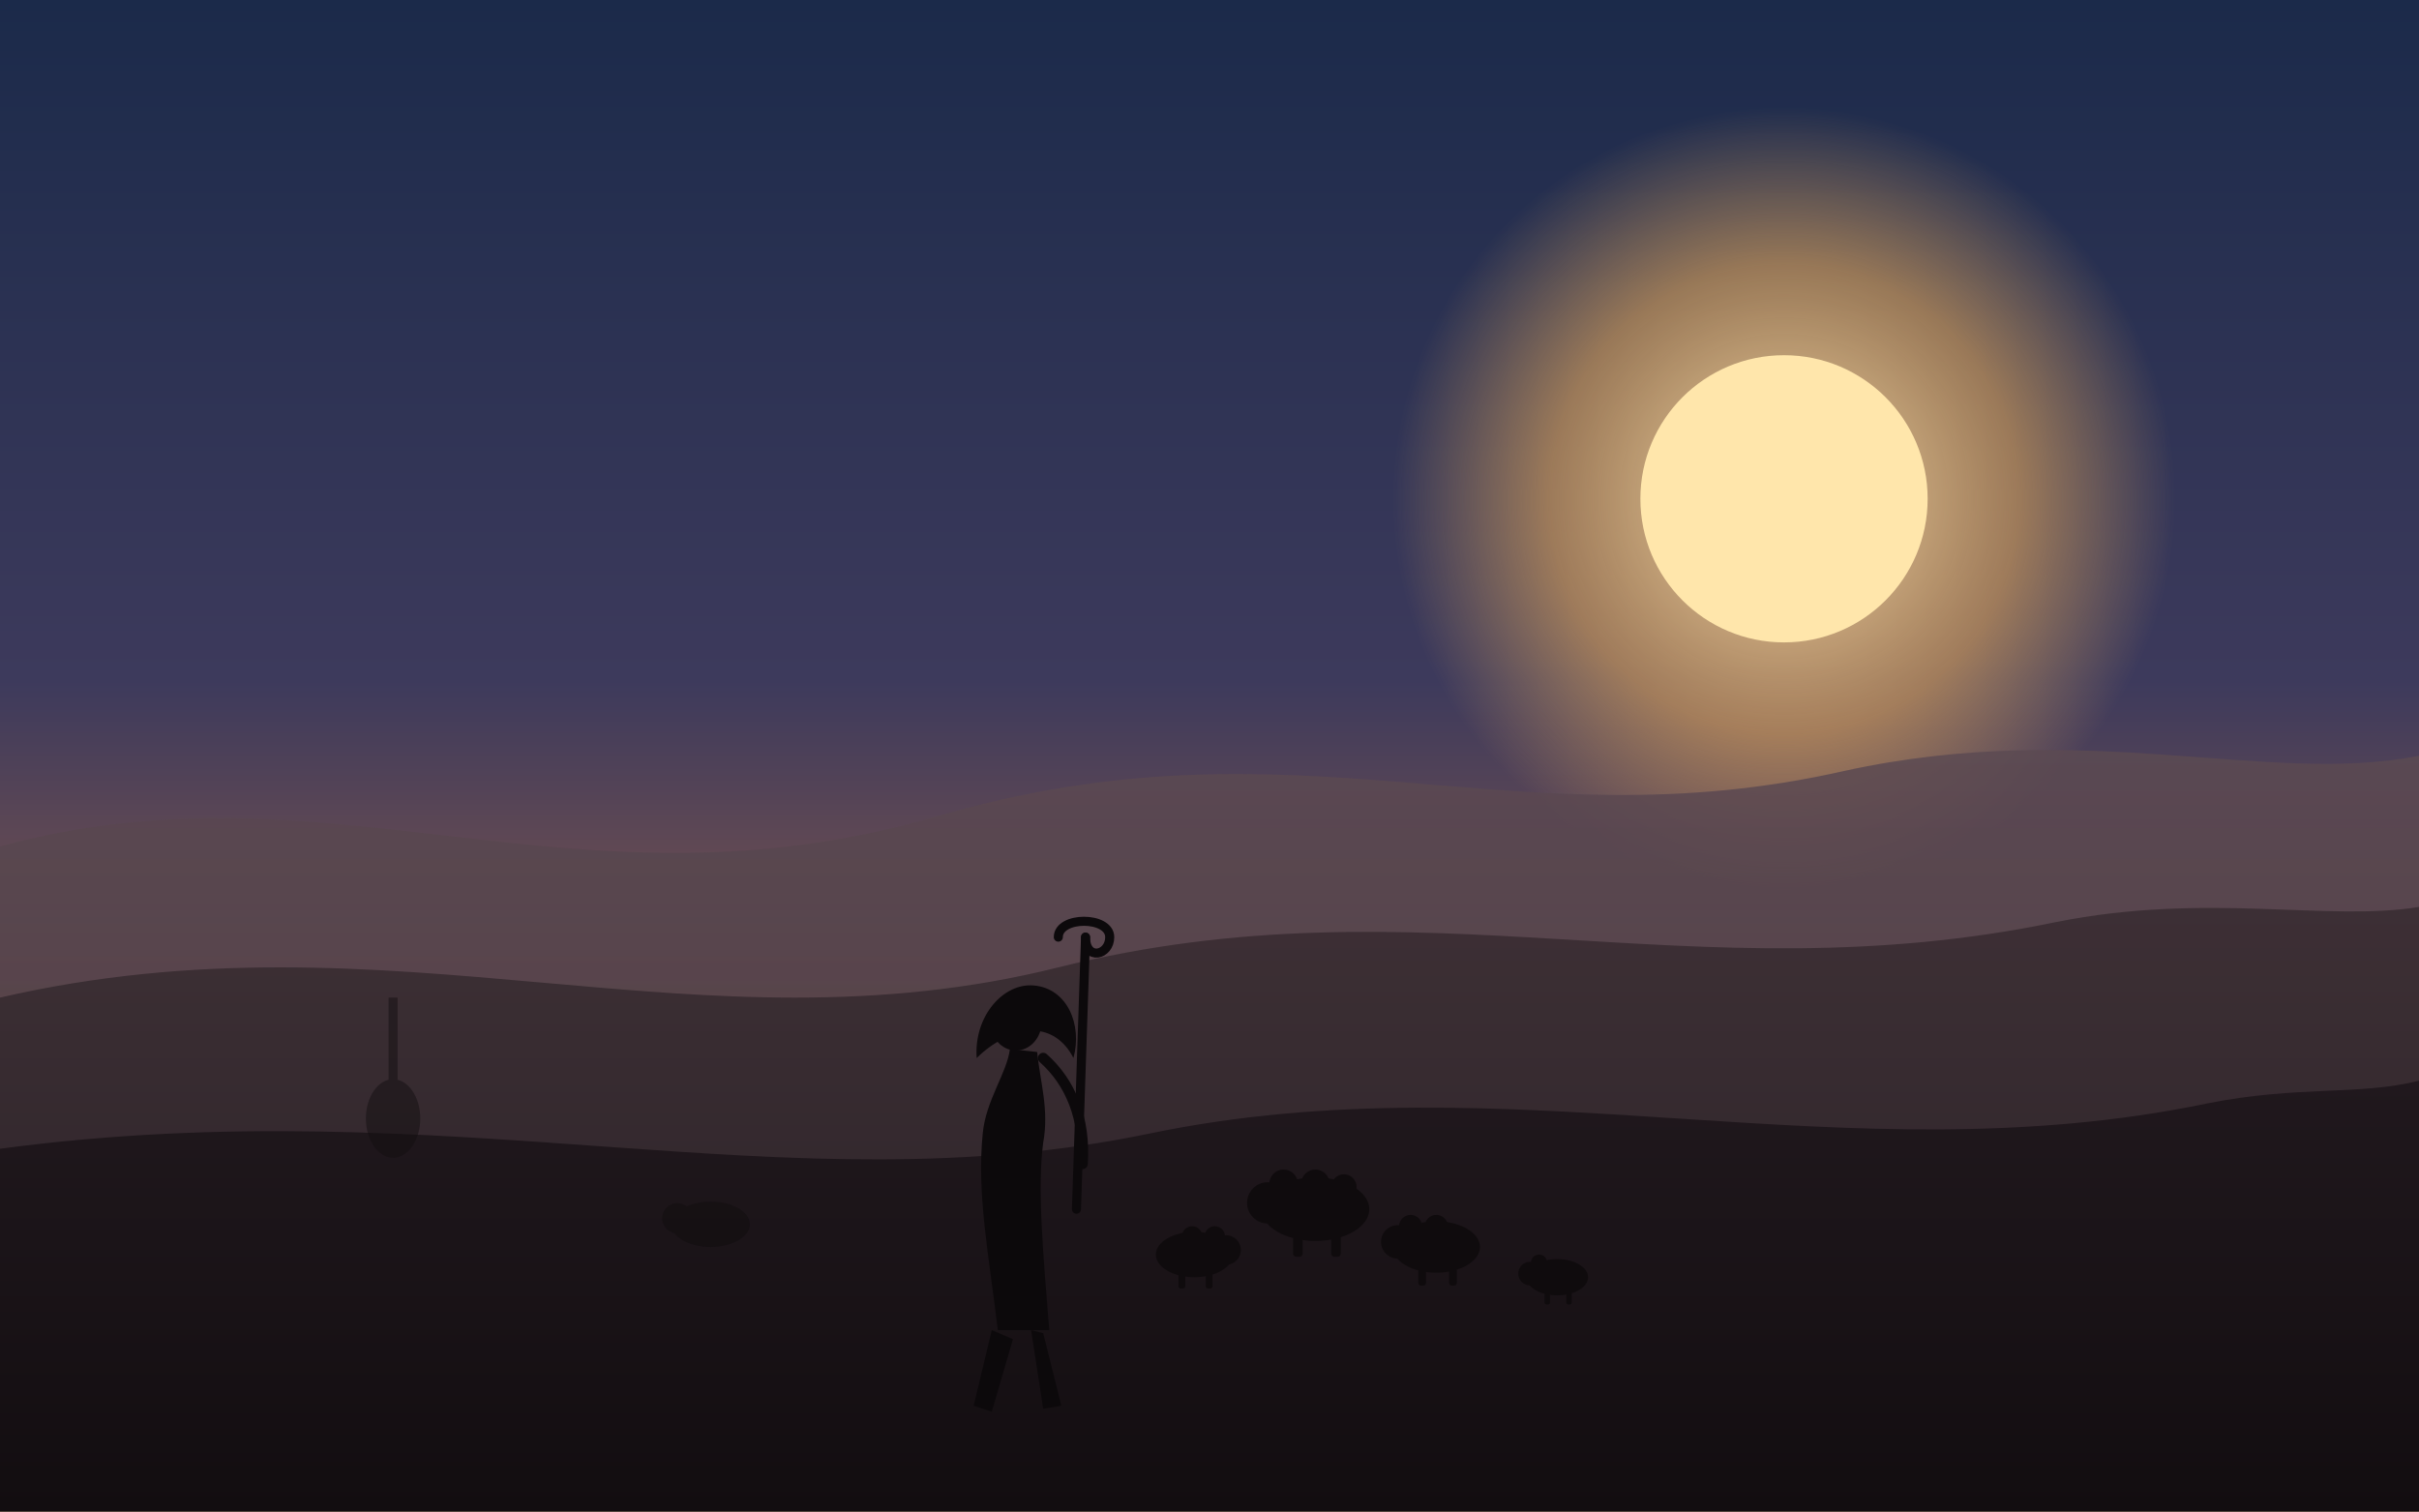
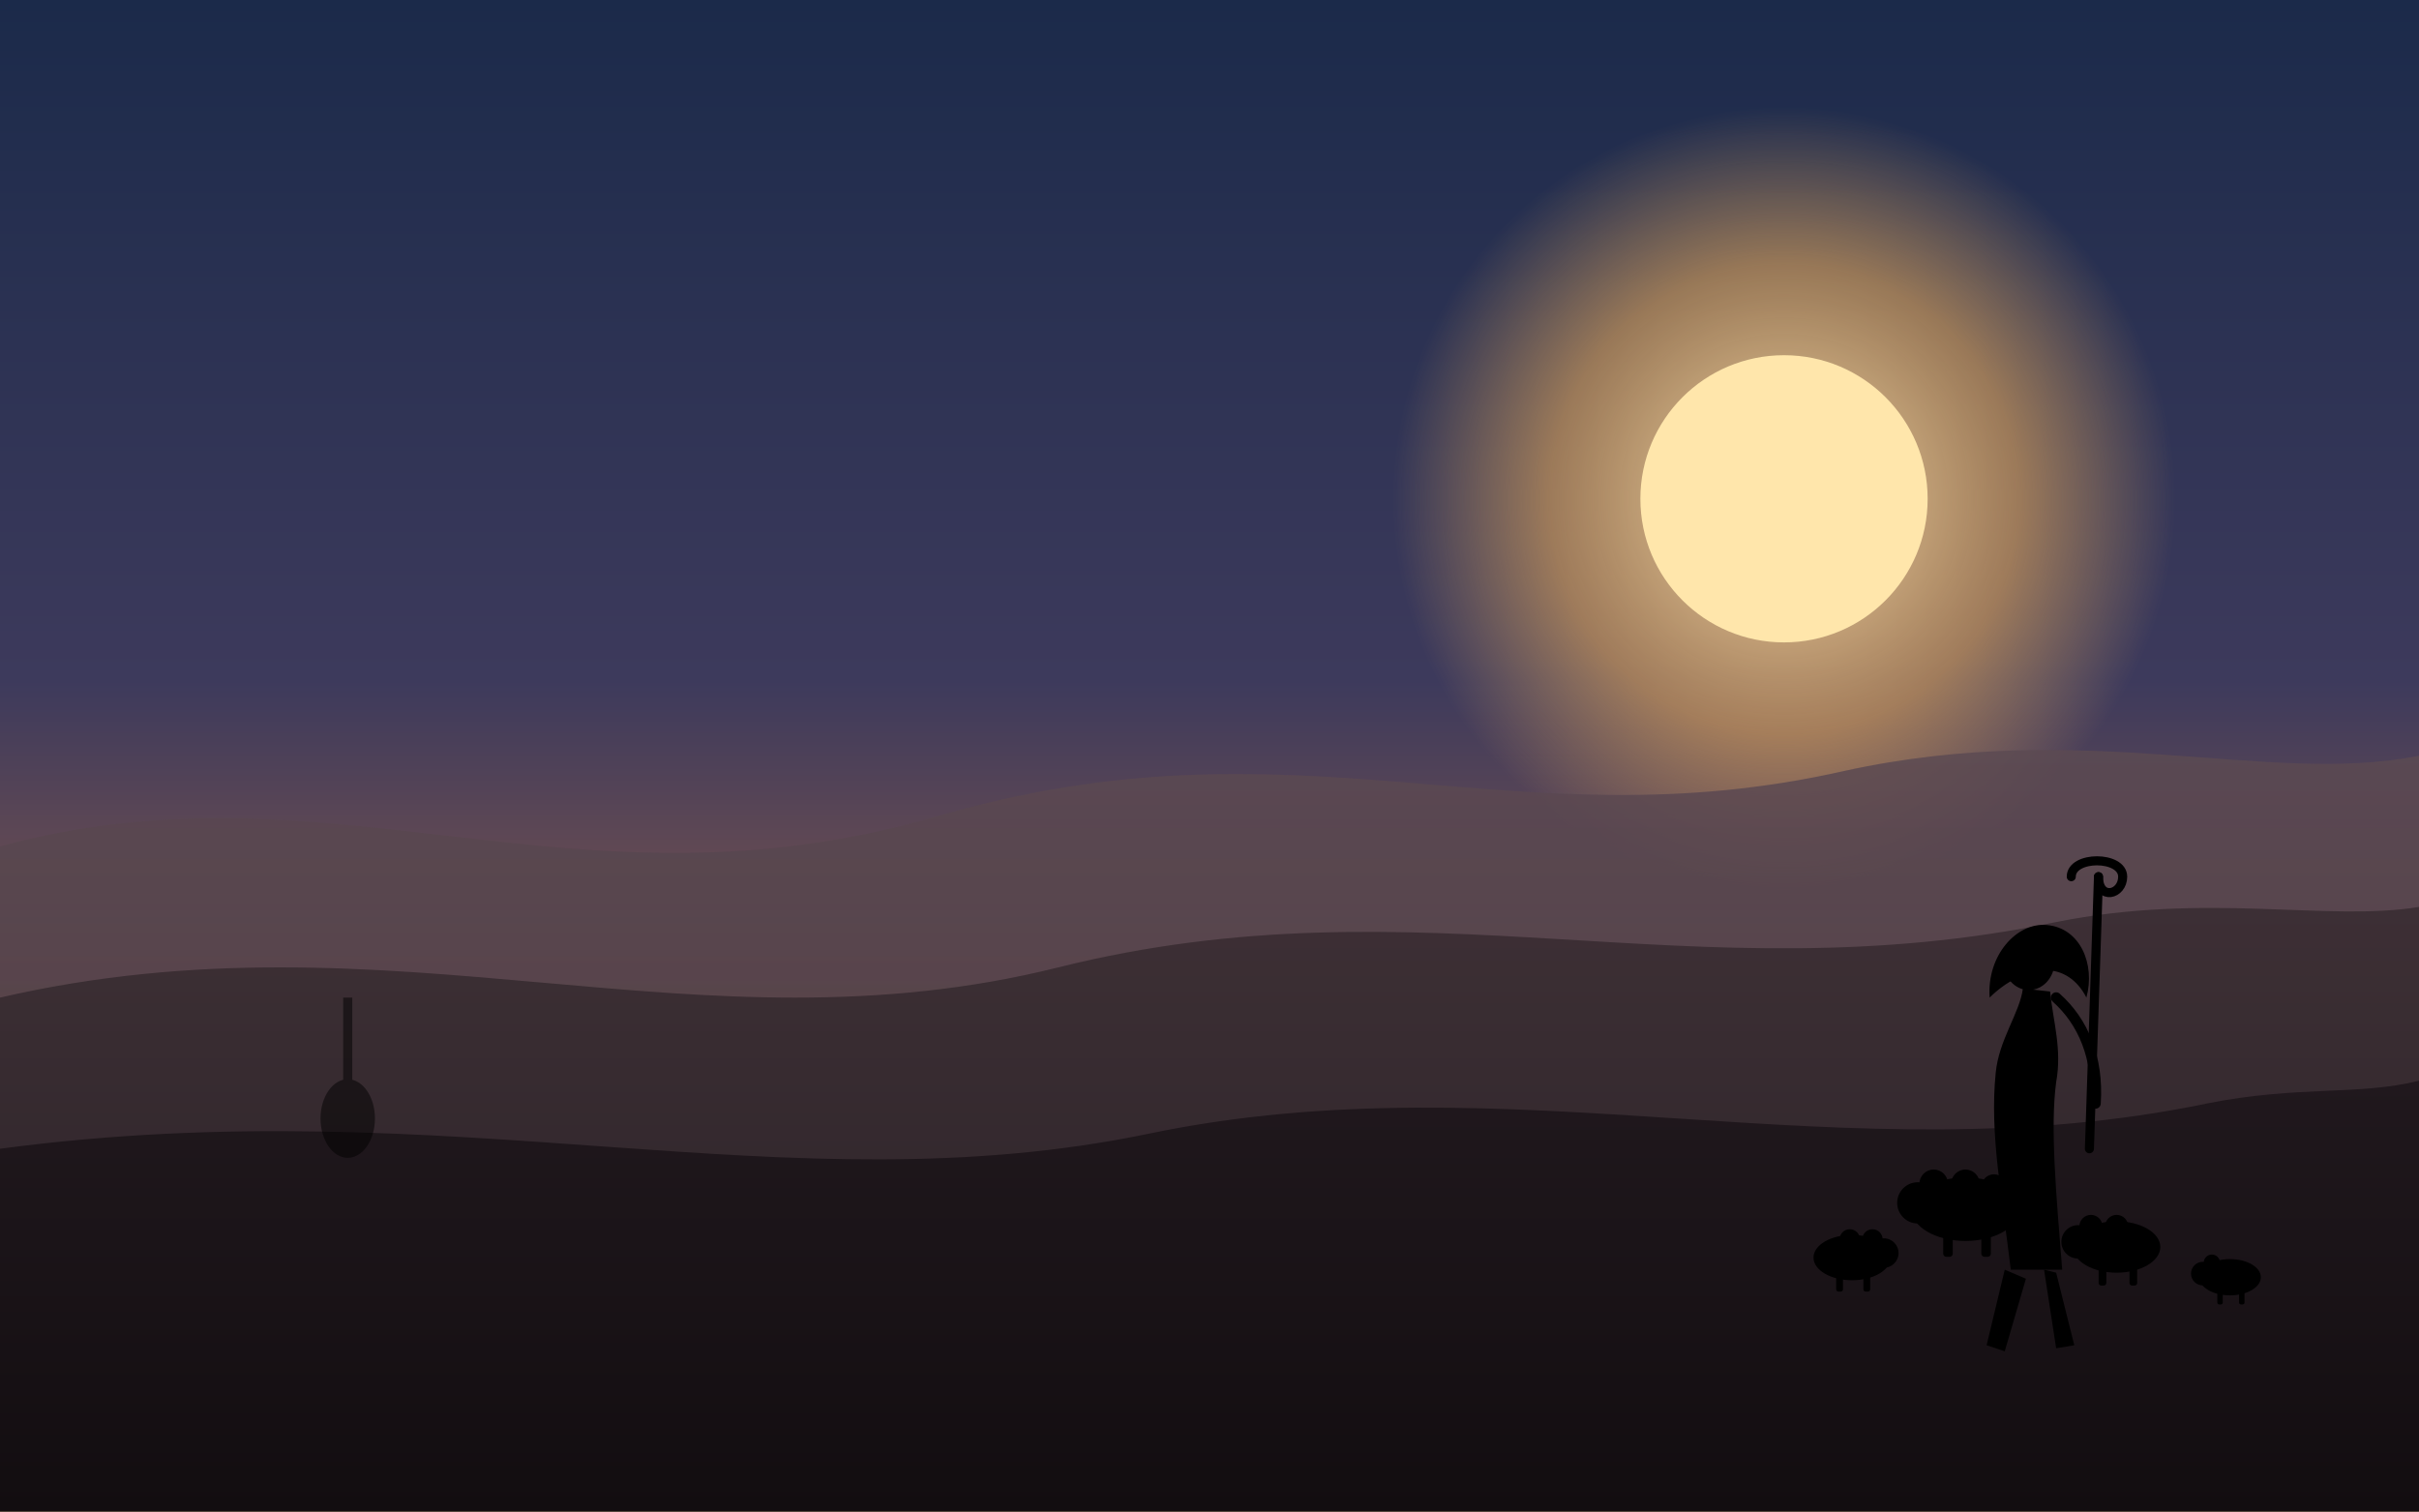
<svg xmlns="http://www.w3.org/2000/svg" viewBox="0 0 1600 1000" preserveAspectRatio="xMidYMax slice">
  <defs>
    <linearGradient id="sky" x1="0" y1="0" x2="0" y2="1">
      <stop offset="0%" stop-color="#1b2a4a" />
      <stop offset="45%" stop-color="#3d3a5c" />
      <stop offset="70%" stop-color="#8a5a4a" />
      <stop offset="100%" stop-color="#d9a054" />
    </linearGradient>
    <radialGradient id="sun" cx="50%" cy="50%" r="50%">
      <stop offset="0%" stop-color="#ffe9b8" stop-opacity="0.95" />
      <stop offset="60%" stop-color="#f2b25c" stop-opacity="0.55" />
      <stop offset="100%" stop-color="#f2b25c" stop-opacity="0" />
    </radialGradient>
    <linearGradient id="hillFar" x1="0" y1="0" x2="0" y2="1">
      <stop offset="0%" stop-color="#5c4a52" />
      <stop offset="100%" stop-color="#3a2f3a" />
    </linearGradient>
    <linearGradient id="hillMid" x1="0" y1="0" x2="0" y2="1">
      <stop offset="0%" stop-color="#3a2e33" />
      <stop offset="100%" stop-color="#241c22" />
    </linearGradient>
    <linearGradient id="hillNear" x1="0" y1="0" x2="0" y2="1">
      <stop offset="0%" stop-color="#20181d" />
      <stop offset="100%" stop-color="#120d10" />
    </linearGradient>
  </defs>
  <rect x="0" y="0" width="1600" height="1000" fill="url(#sky)" />
  <circle cx="1180" cy="330" r="260" fill="url(#sun)" />
  <circle cx="1180" cy="330" r="95" fill="#ffe6ab" />
  <path d="M0,560 C220,500 380,610 620,540 C860,470 1000,560 1220,510 C1380,475 1500,520 1600,500 L1600,1000 L0,1000 Z" fill="url(#hillFar)" opacity="0.85" />
  <path d="M0,660 C260,600 460,700 700,640 C940,580 1120,660 1360,610 C1460,590 1540,610 1600,600 L1600,1000 L0,1000 Z" fill="url(#hillMid)" opacity="0.92" />
  <path d="M0,760 C300,720 520,800 760,750 C1000,700 1220,780 1460,730 C1520,718 1560,725 1600,715 L1600,1000 L0,1000 Z" fill="url(#hillNear)" />
-   <g opacity="0.5" fill="#120d10">
-     <ellipse cx="260" cy="740" rx="18" ry="26" />
-     <path d="M260,715 L260,660" stroke="#120d10" stroke-width="6" />
+   <g opacity="0.5" fill="#000000">
+     <ellipse cx="230" cy="740" rx="18" ry="26" />
+     <path d="M230,715 L230,660" stroke="#000000" stroke-width="6" />
  </g>
-   <g fill="#0f0b0d">
-     <g transform="translate(870,800) scale(1.05)">
+   <g fill="#000000">
+     <g transform="translate(1300,800) scale(1.05)">
      <ellipse cx="0" cy="0" rx="34" ry="20" />
      <circle cx="-30" cy="-4" r="13" />
      <circle cx="-20" cy="-16" r="9" />
      <circle cx="0" cy="-16" r="9" />
      <circle cx="18" cy="-14" r="8" />
      <rect x="-14" y="14" width="6" height="16" rx="2" />
      <rect x="10" y="14" width="6" height="16" rx="2" />
    </g>
-     <g transform="translate(950,825) scale(0.85)">
+     <g transform="translate(1400,825) scale(0.85)">
      <ellipse cx="0" cy="0" rx="34" ry="20" />
      <circle cx="-30" cy="-4" r="13" />
      <circle cx="-20" cy="-16" r="9" />
      <circle cx="0" cy="-16" r="9" />
      <rect x="-14" y="14" width="6" height="16" rx="2" />
      <rect x="10" y="14" width="6" height="16" rx="2" />
    </g>
-     <g transform="translate(790,830) scale(0.75)">
+     <g transform="translate(1225,832) scale(0.75)">
      <ellipse cx="0" cy="0" rx="34" ry="20" />
      <circle cx="28" cy="-4" r="13" />
      <circle cx="18" cy="-16" r="9" />
      <circle cx="-2" cy="-16" r="9" />
      <rect x="-14" y="14" width="6" height="16" rx="2" />
      <rect x="10" y="14" width="6" height="16" rx="2" />
    </g>
-     <g transform="translate(1030,845) scale(0.6)">
+     <g transform="translate(1475,845) scale(0.6)">
      <ellipse cx="0" cy="0" rx="34" ry="20" />
      <circle cx="-30" cy="-4" r="13" />
      <circle cx="-20" cy="-16" r="9" />
      <rect x="-14" y="14" width="6" height="16" rx="2" />
      <rect x="10" y="14" width="6" height="16" rx="2" />
    </g>
  </g>
-   <g transform="translate(660,690)" fill="#0c090b">
+   <g transform="translate(1330,650)" fill="#000000">
    <path d="M0,190 C-6,140 -14,100 -10,60 C-8,38 6,20 8,4 L26,6 C28,26 34,44 30,66 C26,96 30,140 34,190 Z" />
    <ellipse cx="12" cy="-14" rx="17" ry="19" />
    <path d="M-14,10 C-16,-18 4,-40 24,-38 C46,-36 56,-12 50,10 C44,-2 34,-8 24,-8 C10,-8 -4,0 -14,10 Z" />
    <path d="M-4,190 L-16,240 L-4,244 L10,196 Z" />
    <path d="M22,190 L30,242 L42,240 L30,192 Z" />
-     <path d="M30,10 C48,26 58,50 56,80" stroke="#0c090b" stroke-width="7" fill="none" stroke-linecap="round" />
-     <path d="M58,-70 L52,110" stroke="#0c090b" stroke-width="6" stroke-linecap="round" />
-     <path d="M40,-70 C40,-84 74,-84 74,-70 C74,-58 58,-54 58,-70" stroke="#0c090b" stroke-width="6" fill="none" stroke-linecap="round" />
-   </g>
-   <g opacity="0.4" fill="#0c090b">
-     <ellipse cx="470" cy="810" rx="26" ry="15" />
-     <circle cx="448" cy="806" r="10" />
+     <path d="M30,10 C48,26 58,50 56,80" stroke="#000000" stroke-width="7" fill="none" stroke-linecap="round" />
+     <path d="M58,-70 L52,110" stroke="#000000" stroke-width="6" stroke-linecap="round" />
+     <path d="M40,-70 C40,-84 74,-84 74,-70 C74,-58 58,-54 58,-70" stroke="#000000" stroke-width="6" fill="none" stroke-linecap="round" />
  </g>
</svg>
